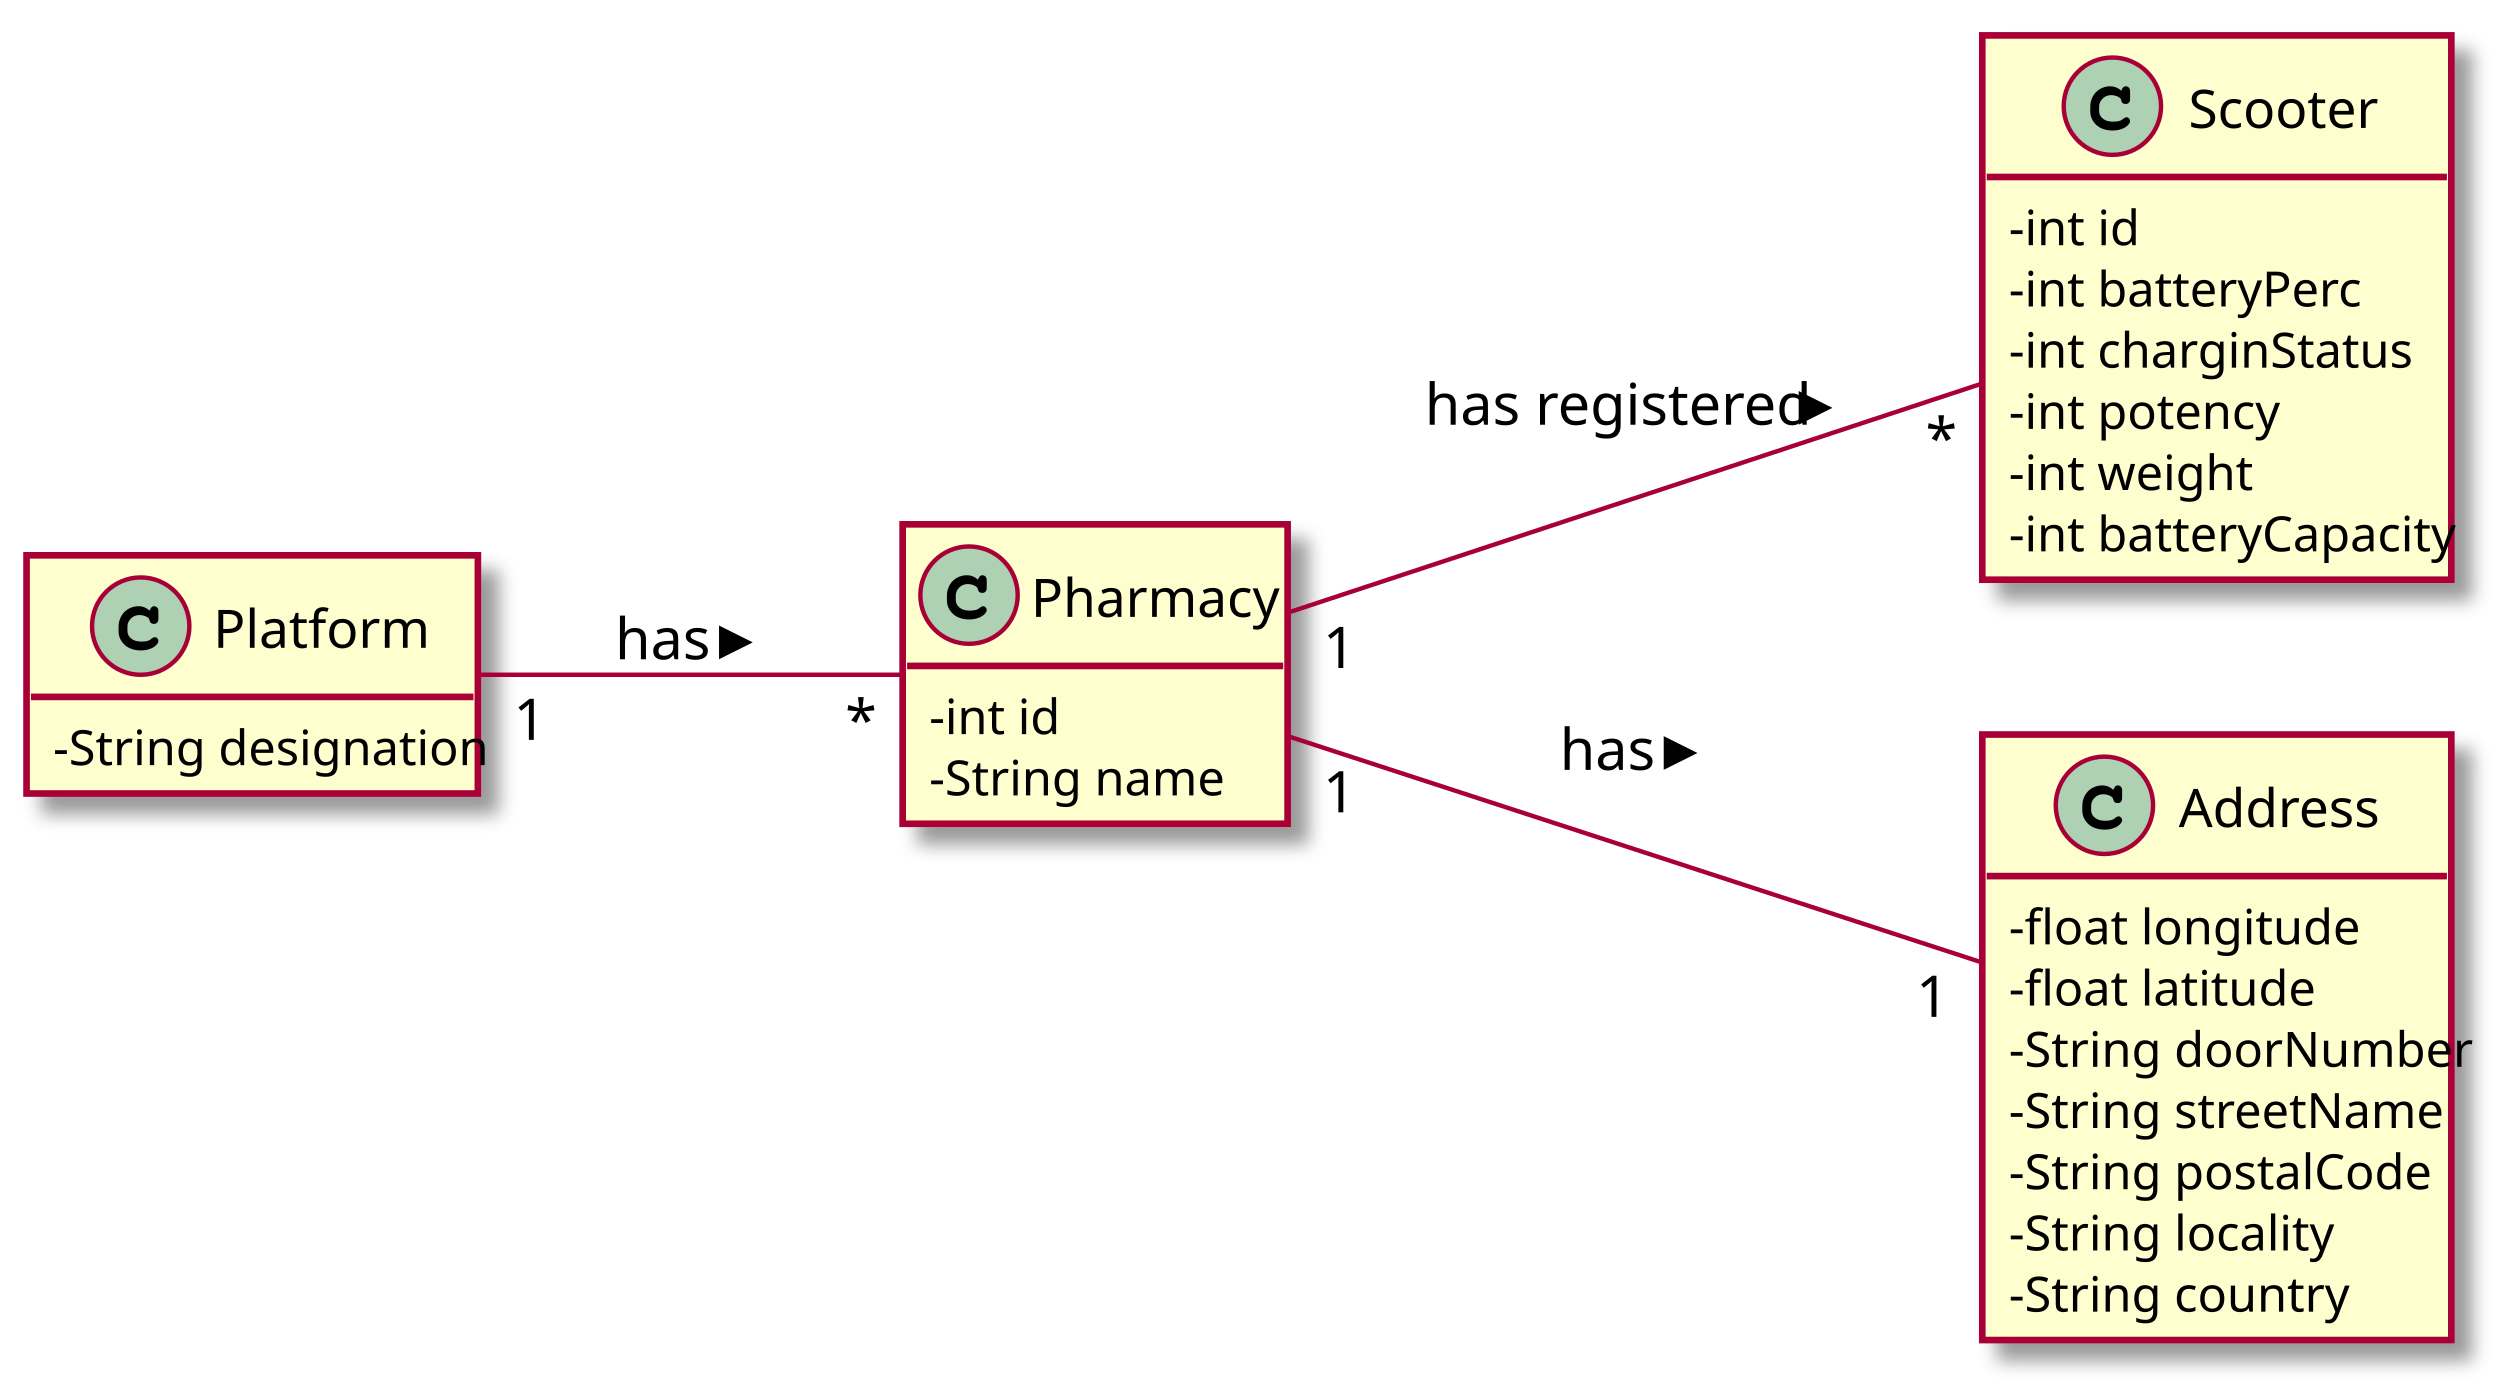
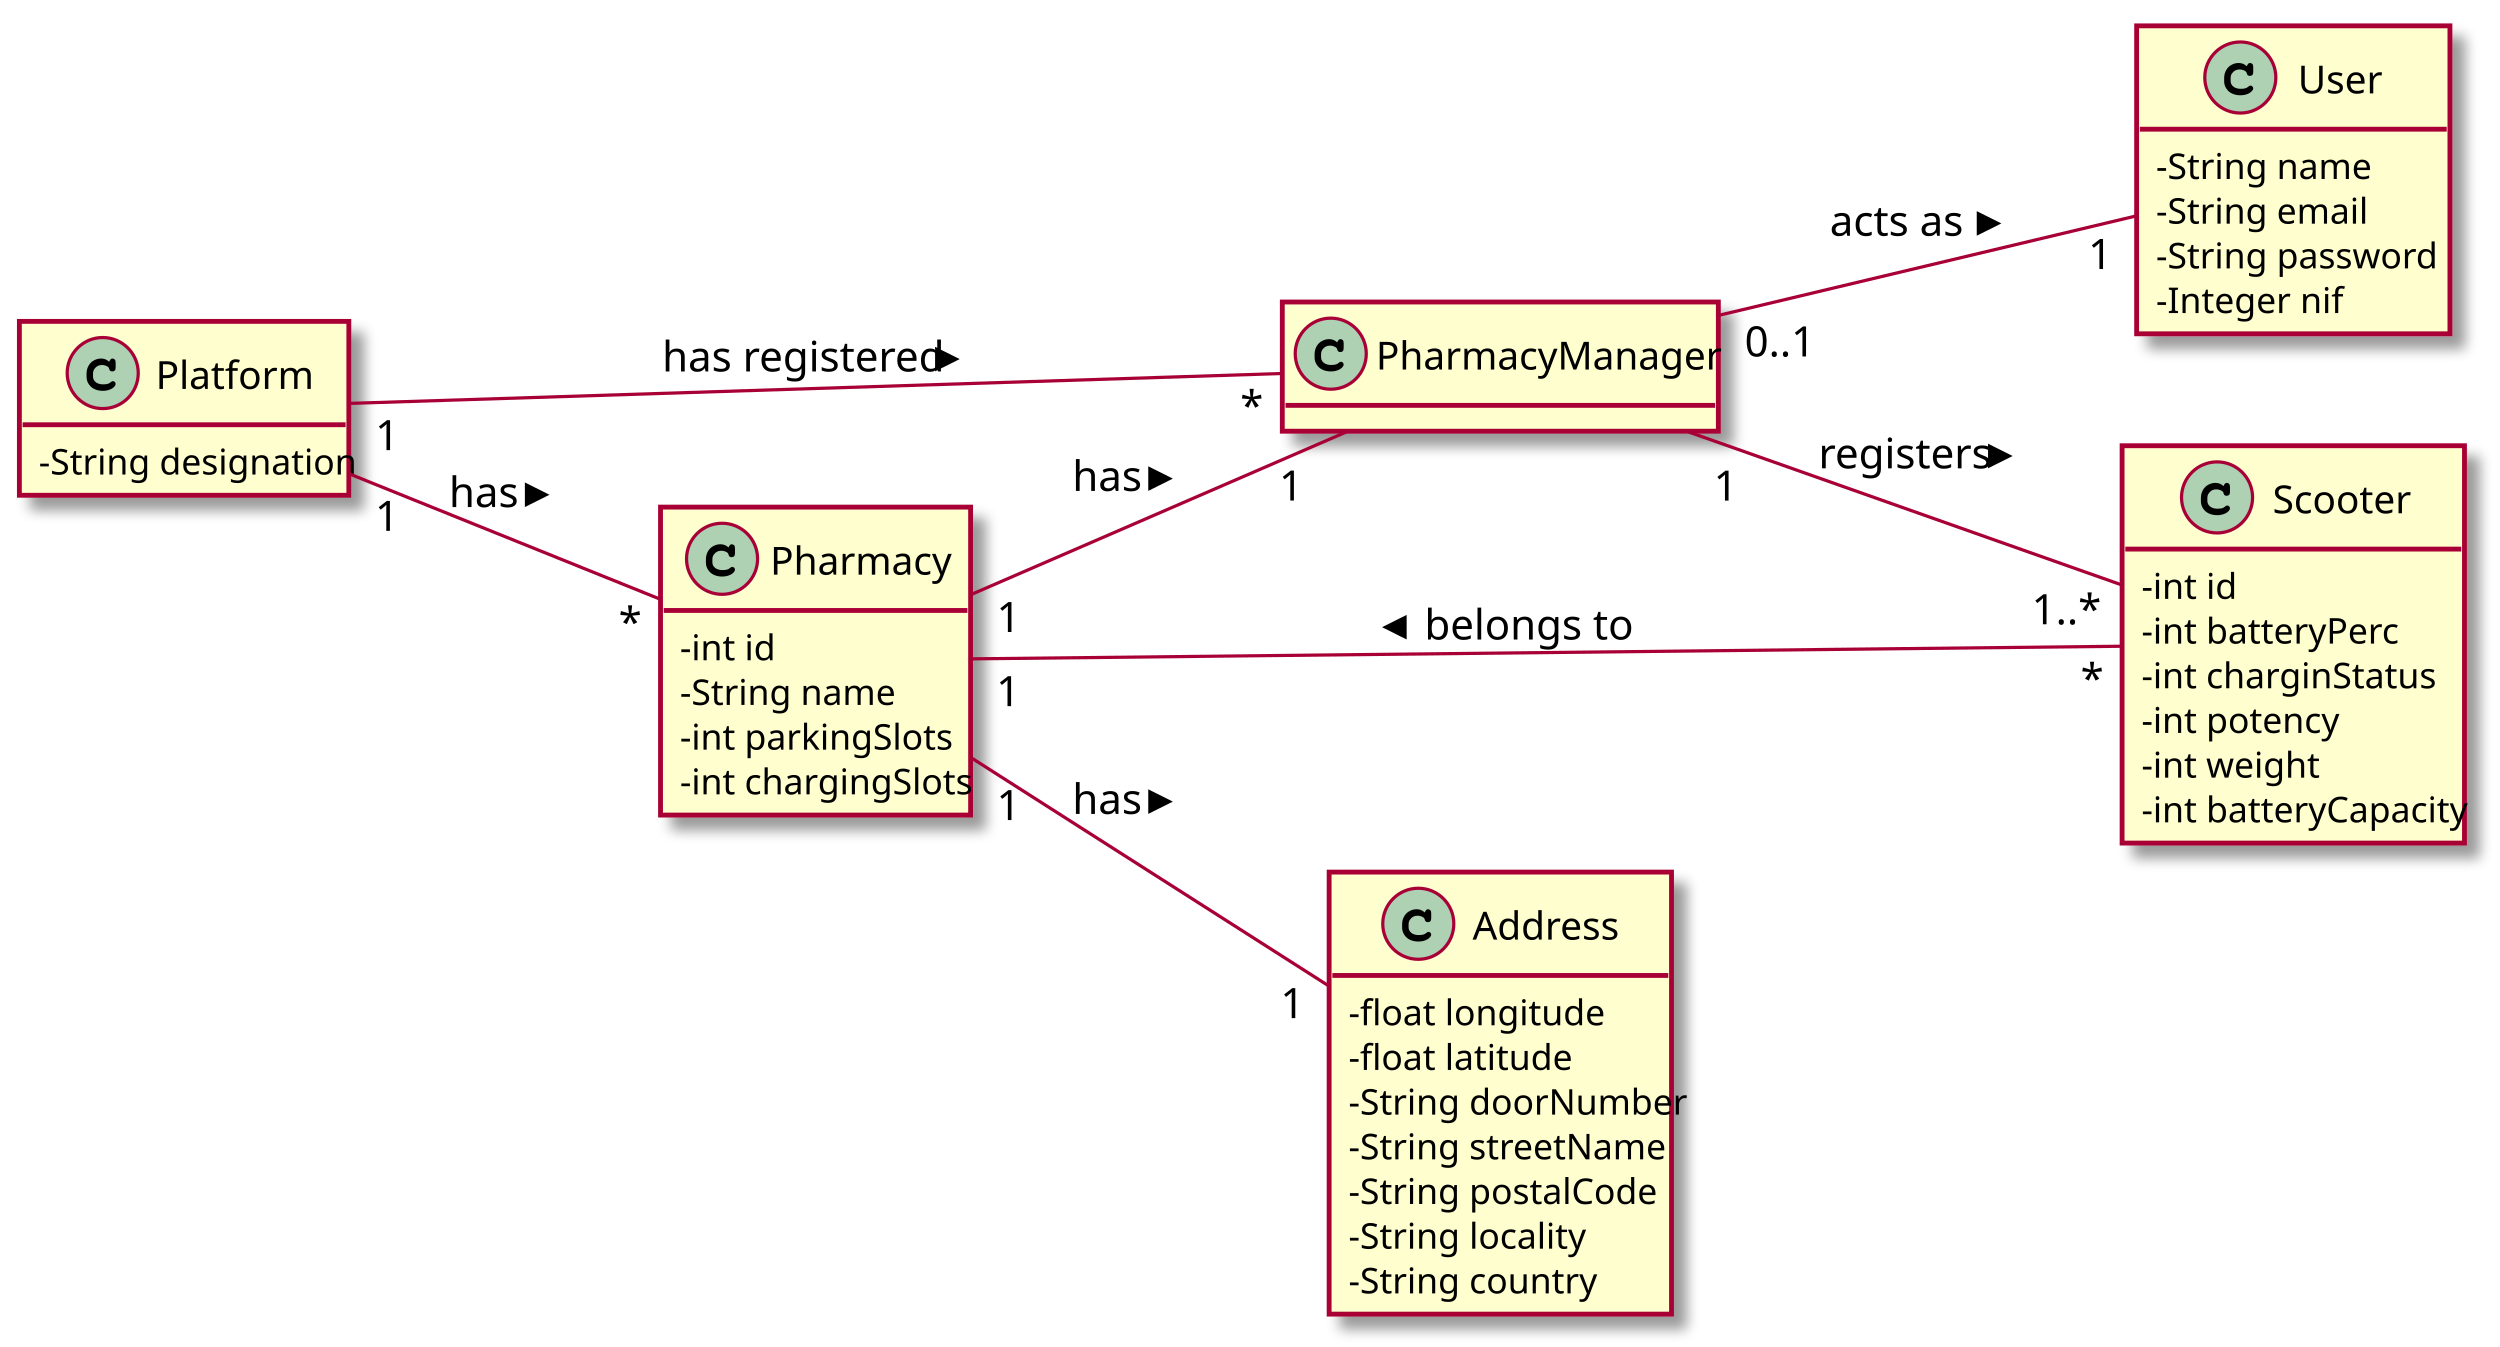
- <svg xmlns="http://www.w3.org/2000/svg" contentScriptType="application/ecmascript" contentStyleType="text/css" height="313px" preserveAspectRatio="none" style="width:565px;height:313px;" version="1.1" viewBox="0 0 565 313" width="565px" zoomAndPan="magnify">
+ <svg xmlns="http://www.w3.org/2000/svg" contentScriptType="application/ecmascript" contentStyleType="text/css" height="417px" preserveAspectRatio="none" style="width:774px;height:417px;" version="1.1" viewBox="0 0 774 417" width="774px" zoomAndPan="magnify">
  <defs>
-     <filter height="300%" id="f18cg0yuogyd05" width="300%" x="-1" y="-1">
+     <filter height="300%" id="fziz697nscbly" width="300%" x="-1" y="-1">
      <feGaussianBlur result="blurOut" stdDeviation="2.0" />
      <feColorMatrix in="blurOut" result="blurOut2" type="matrix" values="0 0 0 0 0 0 0 0 0 0 0 0 0 0 0 0 0 0 .4 0" />
      <feOffset dx="4.0" dy="4.0" in="blurOut2" result="blurOut3" />
      <feBlend in="SourceGraphic" in2="blurOut3" mode="normal" />
    </filter>
  </defs>
  <g>
-     <rect fill="#FEFECE" filter="url(#f18cg0yuogyd05)" height="53.836" id="Platform" style="stroke: #A80036; stroke-width: 1.5;" width="102" x="6" y="125.5" />
-     <ellipse cx="31.8" cy="141.5" fill="#ADD1B2" rx="11" ry="11" style="stroke: #A80036; stroke-width: 1.0;" />
-     <path d="M33.8,138 Q34.003,137.5 34.237,137.25 Q34.472,137 34.737,137 Q35.206,137 35.503,137.281 Q35.8,137.562 35.8,138.219 L35.8,139.781 Q35.8,140.438 35.519,140.719 Q35.237,141 34.8,141 Q34.409,141 34.159,140.828 Q33.909,140.656 33.8,140.203 Q33.753,139.891 33.581,139.719 Q33.269,139.391 32.706,139.203 Q32.144,139 31.581,139 Q30.878,139 30.284,139.281 Q29.706,139.562 29.253,140.188 Q28.8,140.812 28.8,141.672 L28.8,142.594 Q28.8,143.625 29.644,144.312 Q30.488,145 31.988,145 Q32.878,145 33.503,144.797 Q33.862,144.688 34.269,144.328 Q34.534,144.125 34.675,144.062 Q34.816,144 34.987,144 Q35.316,144 35.55,144.266 Q35.8,144.516 35.8,144.875 Q35.8,145.219 35.456,145.625 Q34.956,146.219 34.159,146.547 Q33.112,147 31.831,147 Q30.331,147 29.128,146.406 Q28.159,145.938 27.472,144.922 Q26.8,143.906 26.8,142.703 L26.8,141.609 Q26.8,140.359 27.394,139.266 Q28.003,138.172 29.05,137.594 Q30.113,137 31.3,137 Q32.019,137 32.644,137.25 Q33.269,137.5 33.8,138 Z " />
-     <text fill="#000000" font-family="sans-serif" font-size="12" lengthAdjust="spacingAndGlyphs" textLength="46" x="48.2" y="146.41">Platform</text>
-     <line style="stroke: #A80036; stroke-width: 1.5;" x1="7" x2="107" y1="157.5" y2="157.5" />
-     <text fill="#000000" font-family="sans-serif" font-size="11" lengthAdjust="spacingAndGlyphs" textLength="90" x="12" y="172.919">-String designation</text>
-     <rect fill="#FEFECE" filter="url(#f18cg0yuogyd05)" height="67.672" id="Pharmacy" style="stroke: #A80036; stroke-width: 1.5;" width="87" x="204" y="118.5" />
-     <ellipse cx="219" cy="134.5" fill="#ADD1B2" rx="11" ry="11" style="stroke: #A80036; stroke-width: 1.0;" />
-     <path d="M221,131 Q221.203,130.5 221.438,130.25 Q221.672,130 221.938,130 Q222.406,130 222.703,130.281 Q223,130.562 223,131.219 L223,132.781 Q223,133.438 222.719,133.719 Q222.438,134 222,134 Q221.609,134 221.359,133.828 Q221.109,133.656 221,133.203 Q220.953,132.891 220.781,132.719 Q220.469,132.391 219.906,132.203 Q219.344,132 218.781,132 Q218.078,132 217.484,132.281 Q216.906,132.562 216.453,133.188 Q216,133.812 216,134.672 L216,135.594 Q216,136.625 216.844,137.312 Q217.688,138 219.188,138 Q220.078,138 220.703,137.797 Q221.062,137.688 221.469,137.328 Q221.734,137.125 221.875,137.062 Q222.016,137 222.188,137 Q222.516,137 222.75,137.266 Q223,137.516 223,137.875 Q223,138.219 222.656,138.625 Q222.156,139.219 221.359,139.547 Q220.312,140 219.031,140 Q217.531,140 216.328,139.406 Q215.359,138.938 214.672,137.922 Q214,136.906 214,135.703 L214,134.609 Q214,133.359 214.594,132.266 Q215.203,131.172 216.25,130.594 Q217.312,130 218.5,130 Q219.219,130 219.844,130.25 Q220.469,130.5 221,131 Z " />
-     <text fill="#000000" font-family="sans-serif" font-size="12" lengthAdjust="spacingAndGlyphs" textLength="55" x="233" y="139.41">Pharmacy</text>
-     <line style="stroke: #A80036; stroke-width: 1.5;" x1="205" x2="290" y1="150.5" y2="150.5" />
-     <text fill="#000000" font-family="sans-serif" font-size="11" lengthAdjust="spacingAndGlyphs" textLength="26" x="210" y="165.919">-int id</text>
-     <text fill="#000000" font-family="sans-serif" font-size="11" lengthAdjust="spacingAndGlyphs" textLength="61" x="210" y="179.755">-String name</text>
-     <rect fill="#FEFECE" filter="url(#f18cg0yuogyd05)" height="123.016" id="Scooter" style="stroke: #A80036; stroke-width: 1.5;" width="106" x="448" y="8" />
-     <ellipse cx="477.4" cy="24" fill="#ADD1B2" rx="11" ry="11" style="stroke: #A80036; stroke-width: 1.0;" />
-     <path d="M479.4,20.5 Q479.603,20 479.837,19.75 Q480.072,19.5 480.337,19.5 Q480.806,19.5 481.103,19.781 Q481.4,20.062 481.4,20.719 L481.4,22.281 Q481.4,22.938 481.119,23.219 Q480.837,23.5 480.4,23.5 Q480.009,23.5 479.759,23.328 Q479.509,23.156 479.4,22.703 Q479.353,22.391 479.181,22.219 Q478.869,21.891 478.306,21.703 Q477.744,21.5 477.181,21.5 Q476.478,21.5 475.884,21.781 Q475.306,22.062 474.853,22.688 Q474.4,23.312 474.4,24.172 L474.4,25.094 Q474.4,26.125 475.244,26.812 Q476.087,27.5 477.587,27.5 Q478.478,27.5 479.103,27.297 Q479.462,27.188 479.869,26.828 Q480.134,26.625 480.275,26.562 Q480.416,26.5 480.587,26.5 Q480.916,26.5 481.15,26.766 Q481.4,27.016 481.4,27.375 Q481.4,27.719 481.056,28.125 Q480.556,28.719 479.759,29.047 Q478.712,29.5 477.431,29.5 Q475.931,29.5 474.728,28.906 Q473.759,28.438 473.072,27.422 Q472.4,26.406 472.4,25.203 L472.4,24.109 Q472.4,22.859 472.994,21.766 Q473.603,20.672 474.65,20.094 Q475.712,19.5 476.9,19.5 Q477.619,19.5 478.244,19.75 Q478.869,20 479.4,20.5 Z " />
-     <text fill="#000000" font-family="sans-serif" font-size="12" lengthAdjust="spacingAndGlyphs" textLength="42" x="494.6" y="28.91">Scooter</text>
-     <line style="stroke: #A80036; stroke-width: 1.5;" x1="449" x2="553" y1="40" y2="40" />
-     <text fill="#000000" font-family="sans-serif" font-size="11" lengthAdjust="spacingAndGlyphs" textLength="26" x="454" y="55.419">-int id</text>
-     <text fill="#000000" font-family="sans-serif" font-size="11" lengthAdjust="spacingAndGlyphs" textLength="74" x="454" y="69.255">-int batteryPerc</text>
-     <text fill="#000000" font-family="sans-serif" font-size="11" lengthAdjust="spacingAndGlyphs" textLength="85" x="454" y="83.091">-int charginStatus</text>
-     <text fill="#000000" font-family="sans-serif" font-size="11" lengthAdjust="spacingAndGlyphs" textLength="57" x="454" y="96.927">-int potency</text>
-     <text fill="#000000" font-family="sans-serif" font-size="11" lengthAdjust="spacingAndGlyphs" textLength="51" x="454" y="110.763">-int weight</text>
-     <text fill="#000000" font-family="sans-serif" font-size="11" lengthAdjust="spacingAndGlyphs" textLength="94" x="454" y="124.599">-int batteryCapacity</text>
-     <rect fill="#FEFECE" filter="url(#f18cg0yuogyd05)" height="136.852" id="Address" style="stroke: #A80036; stroke-width: 1.5;" width="106" x="448" y="166" />
-     <ellipse cx="475.6" cy="182" fill="#ADD1B2" rx="11" ry="11" style="stroke: #A80036; stroke-width: 1.0;" />
-     <path d="M477.6,178.5 Q477.803,178 478.038,177.75 Q478.272,177.5 478.538,177.5 Q479.006,177.5 479.303,177.781 Q479.6,178.062 479.6,178.719 L479.6,180.281 Q479.6,180.938 479.319,181.219 Q479.038,181.5 478.6,181.5 Q478.209,181.5 477.959,181.328 Q477.709,181.156 477.6,180.703 Q477.553,180.391 477.381,180.219 Q477.069,179.891 476.506,179.703 Q475.944,179.5 475.381,179.5 Q474.678,179.5 474.084,179.781 Q473.506,180.062 473.053,180.688 Q472.6,181.312 472.6,182.172 L472.6,183.094 Q472.6,184.125 473.444,184.812 Q474.288,185.5 475.788,185.5 Q476.678,185.5 477.303,185.297 Q477.663,185.188 478.069,184.828 Q478.334,184.625 478.475,184.562 Q478.616,184.5 478.788,184.5 Q479.116,184.5 479.35,184.766 Q479.6,185.016 479.6,185.375 Q479.6,185.719 479.256,186.125 Q478.756,186.719 477.959,187.047 Q476.913,187.5 475.631,187.5 Q474.131,187.5 472.928,186.906 Q471.959,186.438 471.272,185.422 Q470.6,184.406 470.6,183.203 L470.6,182.109 Q470.6,180.859 471.194,179.766 Q471.803,178.672 472.85,178.094 Q473.913,177.5 475.1,177.5 Q475.819,177.5 476.444,177.75 Q477.069,178 477.6,178.5 Z " />
-     <text fill="#000000" font-family="sans-serif" font-size="12" lengthAdjust="spacingAndGlyphs" textLength="46" x="492.4" y="186.91">Address</text>
-     <line style="stroke: #A80036; stroke-width: 1.5;" x1="449" x2="553" y1="198" y2="198" />
-     <text fill="#000000" font-family="sans-serif" font-size="11" lengthAdjust="spacingAndGlyphs" textLength="71" x="454" y="213.419">-float longitude</text>
-     <text fill="#000000" font-family="sans-serif" font-size="11" lengthAdjust="spacingAndGlyphs" textLength="62" x="454" y="227.255">-float latitude</text>
-     <text fill="#000000" font-family="sans-serif" font-size="11" lengthAdjust="spacingAndGlyphs" textLength="94" x="454" y="241.091">-String doorNumber</text>
-     <text fill="#000000" font-family="sans-serif" font-size="11" lengthAdjust="spacingAndGlyphs" textLength="90" x="454" y="254.927">-String streetName</text>
-     <text fill="#000000" font-family="sans-serif" font-size="11" lengthAdjust="spacingAndGlyphs" textLength="89" x="454" y="268.763">-String postalCode</text>
-     <text fill="#000000" font-family="sans-serif" font-size="11" lengthAdjust="spacingAndGlyphs" textLength="68" x="454" y="282.599">-String locality</text>
-     <text fill="#000000" font-family="sans-serif" font-size="11" lengthAdjust="spacingAndGlyphs" textLength="72" x="454" y="296.435">-String country</text>
-     <path d="M108.02,152.5 C137.905,152.5 175.463,152.5 203.923,152.5 " fill="none" id="Platform-Pharmacy" style="stroke: #A80036; stroke-width: 1.0;" />
-     <text fill="#000000" font-family="sans-serif" font-size="13" lengthAdjust="spacingAndGlyphs" textLength="21" x="139" y="148.995">has</text>
-     <polygon fill="#000000" points="163,142.176,169,145.176,163,148.176,163,142.176" style="stroke: #000000; stroke-width: 1.0;" />
-     <text fill="#000000" font-family="sans-serif" font-size="13" lengthAdjust="spacingAndGlyphs" textLength="7" x="116.028" y="167.208">1</text>
-     <text fill="#000000" font-family="sans-serif" font-size="13" lengthAdjust="spacingAndGlyphs" textLength="5" x="191.004" y="167.429">*</text>
-     <path d="M291.164,138.42 C334.468,124.129 401.568,101.985 447.968,86.672 " fill="none" id="Pharmacy-Scooter" style="stroke: #A80036; stroke-width: 1.0;" />
-     <text fill="#000000" font-family="sans-serif" font-size="13" lengthAdjust="spacingAndGlyphs" textLength="82" x="322" y="95.995">has registered</text>
-     <polygon fill="#000000" points="407,89.176,413,92.176,407,95.176,407,89.176" style="stroke: #000000; stroke-width: 1.0;" />
-     <text fill="#000000" font-family="sans-serif" font-size="13" lengthAdjust="spacingAndGlyphs" textLength="7" x="298.976" y="150.964">1</text>
-     <text fill="#000000" font-family="sans-serif" font-size="13" lengthAdjust="spacingAndGlyphs" textLength="5" x="435.159" y="103.731">*</text>
-     <path d="M291.164,166.41 C334.468,180.529 401.568,202.407 447.968,217.535 " fill="none" id="Pharmacy-Address" style="stroke: #A80036; stroke-width: 1.0;" />
-     <text fill="#000000" font-family="sans-serif" font-size="13" lengthAdjust="spacingAndGlyphs" textLength="21" x="352.5" y="173.995">has</text>
-     <polygon fill="#000000" points="376.5,167.176,382.5,170.176,376.5,173.176,376.5,167.176" style="stroke: #000000; stroke-width: 1.0;" />
-     <text fill="#000000" font-family="sans-serif" font-size="13" lengthAdjust="spacingAndGlyphs" textLength="7" x="298.976" y="183.59">1</text>
-     <text fill="#000000" font-family="sans-serif" font-size="13" lengthAdjust="spacingAndGlyphs" textLength="7" x="433.018" y="229.805">1</text>
+     <rect fill="#FEFECE" filter="url(#fziz697nscbly)" height="53.836" id="Platform" style="stroke: #A80036; stroke-width: 1.5;" width="102" x="6" y="99.5" />
+     <ellipse cx="31.8" cy="115.5" fill="#ADD1B2" rx="11" ry="11" style="stroke: #A80036; stroke-width: 1.0;" />
+     <path d="M33.8,112 Q34.003,111.5 34.237,111.25 Q34.472,111 34.737,111 Q35.206,111 35.503,111.281 Q35.8,111.562 35.8,112.219 L35.8,113.781 Q35.8,114.438 35.519,114.719 Q35.237,115 34.8,115 Q34.409,115 34.159,114.828 Q33.909,114.656 33.8,114.203 Q33.753,113.891 33.581,113.719 Q33.269,113.391 32.706,113.203 Q32.144,113 31.581,113 Q30.878,113 30.284,113.281 Q29.706,113.562 29.253,114.188 Q28.8,114.812 28.8,115.672 L28.8,116.594 Q28.8,117.625 29.644,118.312 Q30.488,119 31.988,119 Q32.878,119 33.503,118.797 Q33.862,118.688 34.269,118.328 Q34.534,118.125 34.675,118.062 Q34.816,118 34.987,118 Q35.316,118 35.55,118.266 Q35.8,118.516 35.8,118.875 Q35.8,119.219 35.456,119.625 Q34.956,120.219 34.159,120.547 Q33.112,121 31.831,121 Q30.331,121 29.128,120.406 Q28.159,119.938 27.472,118.922 Q26.8,117.906 26.8,116.703 L26.8,115.609 Q26.8,114.359 27.394,113.266 Q28.003,112.172 29.05,111.594 Q30.113,111 31.3,111 Q32.019,111 32.644,111.25 Q33.269,111.5 33.8,112 Z " />
+     <text fill="#000000" font-family="sans-serif" font-size="12" lengthAdjust="spacingAndGlyphs" textLength="46" x="48.2" y="120.41">Platform</text>
+     <line style="stroke: #A80036; stroke-width: 1.5;" x1="7" x2="107" y1="131.5" y2="131.5" />
+     <text fill="#000000" font-family="sans-serif" font-size="11" lengthAdjust="spacingAndGlyphs" textLength="90" x="12" y="146.919">-String designation</text>
+     <rect fill="#FEFECE" filter="url(#fziz697nscbly)" height="95.344" id="Pharmacy" style="stroke: #A80036; stroke-width: 1.5;" width="96" x="204.5" y="157" />
+     <ellipse cx="223.55" cy="173" fill="#ADD1B2" rx="11" ry="11" style="stroke: #A80036; stroke-width: 1.0;" />
+     <path d="M225.55,169.5 Q225.753,169 225.988,168.75 Q226.222,168.5 226.488,168.5 Q226.956,168.5 227.253,168.781 Q227.55,169.062 227.55,169.719 L227.55,171.281 Q227.55,171.938 227.269,172.219 Q226.988,172.5 226.55,172.5 Q226.159,172.5 225.909,172.328 Q225.659,172.156 225.55,171.703 Q225.503,171.391 225.331,171.219 Q225.019,170.891 224.456,170.703 Q223.894,170.5 223.331,170.5 Q222.628,170.5 222.034,170.781 Q221.456,171.062 221.003,171.688 Q220.55,172.312 220.55,173.172 L220.55,174.094 Q220.55,175.125 221.394,175.812 Q222.238,176.5 223.738,176.5 Q224.628,176.5 225.253,176.297 Q225.613,176.188 226.019,175.828 Q226.284,175.625 226.425,175.562 Q226.566,175.5 226.738,175.5 Q227.066,175.5 227.3,175.766 Q227.55,176.016 227.55,176.375 Q227.55,176.719 227.206,177.125 Q226.706,177.719 225.909,178.047 Q224.863,178.5 223.581,178.5 Q222.081,178.5 220.878,177.906 Q219.909,177.438 219.222,176.422 Q218.55,175.406 218.55,174.203 L218.55,173.109 Q218.55,171.859 219.144,170.766 Q219.753,169.672 220.8,169.094 Q221.863,168.5 223.05,168.5 Q223.769,168.5 224.394,168.75 Q225.019,169 225.55,169.5 Z " />
+     <text fill="#000000" font-family="sans-serif" font-size="12" lengthAdjust="spacingAndGlyphs" textLength="55" x="238.45" y="177.91">Pharmacy</text>
+     <line style="stroke: #A80036; stroke-width: 1.5;" x1="205.5" x2="299.5" y1="189" y2="189" />
+     <text fill="#000000" font-family="sans-serif" font-size="11" lengthAdjust="spacingAndGlyphs" textLength="26" x="210.5" y="204.419">-int id</text>
+     <text fill="#000000" font-family="sans-serif" font-size="11" lengthAdjust="spacingAndGlyphs" textLength="61" x="210.5" y="218.255">-String name</text>
+     <text fill="#000000" font-family="sans-serif" font-size="11" lengthAdjust="spacingAndGlyphs" textLength="77" x="210.5" y="232.091">-int parkingSlots</text>
+     <text fill="#000000" font-family="sans-serif" font-size="11" lengthAdjust="spacingAndGlyphs" textLength="84" x="210.5" y="245.927">-int chargingSlots</text>
+     <rect fill="#FEFECE" filter="url(#fziz697nscbly)" height="95.344" id="User" style="stroke: #A80036; stroke-width: 1.5;" width="97" x="661.5" y="8" />
+     <ellipse cx="693.6" cy="24" fill="#ADD1B2" rx="11" ry="11" style="stroke: #A80036; stroke-width: 1.0;" />
+     <path d="M695.6,20.5 Q695.803,20 696.038,19.75 Q696.272,19.5 696.538,19.5 Q697.006,19.5 697.303,19.781 Q697.6,20.062 697.6,20.719 L697.6,22.281 Q697.6,22.938 697.319,23.219 Q697.038,23.5 696.6,23.5 Q696.209,23.5 695.959,23.328 Q695.709,23.156 695.6,22.703 Q695.553,22.391 695.381,22.219 Q695.069,21.891 694.506,21.703 Q693.944,21.5 693.381,21.5 Q692.678,21.5 692.084,21.781 Q691.506,22.062 691.053,22.688 Q690.6,23.312 690.6,24.172 L690.6,25.094 Q690.6,26.125 691.444,26.812 Q692.288,27.5 693.788,27.5 Q694.678,27.5 695.303,27.297 Q695.663,27.188 696.069,26.828 Q696.334,26.625 696.475,26.562 Q696.616,26.5 696.788,26.5 Q697.116,26.5 697.35,26.766 Q697.6,27.016 697.6,27.375 Q697.6,27.719 697.256,28.125 Q696.756,28.719 695.959,29.047 Q694.913,29.5 693.631,29.5 Q692.131,29.5 690.928,28.906 Q689.959,28.438 689.272,27.422 Q688.6,26.406 688.6,25.203 L688.6,24.109 Q688.6,22.859 689.194,21.766 Q689.803,20.672 690.85,20.094 Q691.913,19.5 693.1,19.5 Q693.819,19.5 694.444,19.75 Q695.069,20 695.6,20.5 Z " />
+     <text fill="#000000" font-family="sans-serif" font-size="12" lengthAdjust="spacingAndGlyphs" textLength="27" x="711.4" y="28.91">User</text>
+     <line style="stroke: #A80036; stroke-width: 1.5;" x1="662.5" x2="757.5" y1="40" y2="40" />
+     <text fill="#000000" font-family="sans-serif" font-size="11" lengthAdjust="spacingAndGlyphs" textLength="61" x="667.5" y="55.419">-String name</text>
+     <text fill="#000000" font-family="sans-serif" font-size="11" lengthAdjust="spacingAndGlyphs" textLength="59" x="667.5" y="69.255">-String email</text>
+     <text fill="#000000" font-family="sans-serif" font-size="11" lengthAdjust="spacingAndGlyphs" textLength="85" x="667.5" y="83.091">-String password</text>
+     <text fill="#000000" font-family="sans-serif" font-size="11" lengthAdjust="spacingAndGlyphs" textLength="52" x="667.5" y="96.927">-Integer nif</text>
+     <rect fill="#FEFECE" filter="url(#fziz697nscbly)" height="40" id="PharmacyManager" style="stroke: #A80036; stroke-width: 1.5;" width="135" x="397" y="93.5" />
+     <ellipse cx="412" cy="109.5" fill="#ADD1B2" rx="11" ry="11" style="stroke: #A80036; stroke-width: 1.0;" />
+     <path d="M414,106 Q414.203,105.5 414.438,105.25 Q414.672,105 414.938,105 Q415.406,105 415.703,105.281 Q416,105.562 416,106.219 L416,107.781 Q416,108.438 415.719,108.719 Q415.438,109 415,109 Q414.609,109 414.359,108.828 Q414.109,108.656 414,108.203 Q413.953,107.891 413.781,107.719 Q413.469,107.391 412.906,107.203 Q412.344,107 411.781,107 Q411.078,107 410.484,107.281 Q409.906,107.562 409.453,108.188 Q409,108.812 409,109.672 L409,110.594 Q409,111.625 409.844,112.312 Q410.688,113 412.188,113 Q413.078,113 413.703,112.797 Q414.062,112.688 414.469,112.328 Q414.734,112.125 414.875,112.062 Q415.016,112 415.188,112 Q415.516,112 415.75,112.266 Q416,112.516 416,112.875 Q416,113.219 415.656,113.625 Q415.156,114.219 414.359,114.547 Q413.312,115 412.031,115 Q410.531,115 409.328,114.406 Q408.359,113.938 407.672,112.922 Q407,111.906 407,110.703 L407,109.609 Q407,108.359 407.594,107.266 Q408.203,106.172 409.25,105.594 Q410.312,105 411.5,105 Q412.219,105 412.844,105.25 Q413.469,105.5 414,106 Z " />
+     <text fill="#000000" font-family="sans-serif" font-size="12" lengthAdjust="spacingAndGlyphs" textLength="103" x="426" y="114.41">PharmacyManager</text>
+     <line style="stroke: #A80036; stroke-width: 1.5;" x1="398" x2="531" y1="125.5" y2="125.5" />
+     <rect fill="#FEFECE" filter="url(#fziz697nscbly)" height="123.016" id="Scooter" style="stroke: #A80036; stroke-width: 1.5;" width="106" x="657" y="138" />
+     <ellipse cx="686.4" cy="154" fill="#ADD1B2" rx="11" ry="11" style="stroke: #A80036; stroke-width: 1.0;" />
+     <path d="M688.4,150.5 Q688.603,150 688.837,149.75 Q689.072,149.5 689.337,149.5 Q689.806,149.5 690.103,149.781 Q690.4,150.062 690.4,150.719 L690.4,152.281 Q690.4,152.938 690.119,153.219 Q689.837,153.5 689.4,153.5 Q689.009,153.5 688.759,153.328 Q688.509,153.156 688.4,152.703 Q688.353,152.391 688.181,152.219 Q687.869,151.891 687.306,151.703 Q686.744,151.5 686.181,151.5 Q685.478,151.5 684.884,151.781 Q684.306,152.062 683.853,152.688 Q683.4,153.312 683.4,154.172 L683.4,155.094 Q683.4,156.125 684.244,156.812 Q685.087,157.5 686.587,157.5 Q687.478,157.5 688.103,157.297 Q688.462,157.188 688.869,156.828 Q689.134,156.625 689.275,156.562 Q689.416,156.5 689.587,156.5 Q689.916,156.5 690.15,156.766 Q690.4,157.016 690.4,157.375 Q690.4,157.719 690.056,158.125 Q689.556,158.719 688.759,159.047 Q687.712,159.5 686.431,159.5 Q684.931,159.5 683.728,158.906 Q682.759,158.438 682.072,157.422 Q681.4,156.406 681.4,155.203 L681.4,154.109 Q681.4,152.859 681.994,151.766 Q682.603,150.672 683.65,150.094 Q684.712,149.5 685.9,149.5 Q686.619,149.5 687.244,149.75 Q687.869,150 688.4,150.5 Z " />
+     <text fill="#000000" font-family="sans-serif" font-size="12" lengthAdjust="spacingAndGlyphs" textLength="42" x="703.6" y="158.91">Scooter</text>
+     <line style="stroke: #A80036; stroke-width: 1.5;" x1="658" x2="762" y1="170" y2="170" />
+     <text fill="#000000" font-family="sans-serif" font-size="11" lengthAdjust="spacingAndGlyphs" textLength="26" x="663" y="185.419">-int id</text>
+     <text fill="#000000" font-family="sans-serif" font-size="11" lengthAdjust="spacingAndGlyphs" textLength="74" x="663" y="199.255">-int batteryPerc</text>
+     <text fill="#000000" font-family="sans-serif" font-size="11" lengthAdjust="spacingAndGlyphs" textLength="85" x="663" y="213.091">-int charginStatus</text>
+     <text fill="#000000" font-family="sans-serif" font-size="11" lengthAdjust="spacingAndGlyphs" textLength="57" x="663" y="226.927">-int potency</text>
+     <text fill="#000000" font-family="sans-serif" font-size="11" lengthAdjust="spacingAndGlyphs" textLength="51" x="663" y="240.763">-int weight</text>
+     <text fill="#000000" font-family="sans-serif" font-size="11" lengthAdjust="spacingAndGlyphs" textLength="94" x="663" y="254.599">-int batteryCapacity</text>
+     <rect fill="#FEFECE" filter="url(#fziz697nscbly)" height="136.852" id="Address" style="stroke: #A80036; stroke-width: 1.5;" width="106" x="411.5" y="270" />
+     <ellipse cx="439.1" cy="286" fill="#ADD1B2" rx="11" ry="11" style="stroke: #A80036; stroke-width: 1.0;" />
+     <path d="M441.1,282.5 Q441.303,282 441.538,281.75 Q441.772,281.5 442.038,281.5 Q442.506,281.5 442.803,281.781 Q443.1,282.062 443.1,282.719 L443.1,284.281 Q443.1,284.938 442.819,285.219 Q442.538,285.5 442.1,285.5 Q441.709,285.5 441.459,285.328 Q441.209,285.156 441.1,284.703 Q441.053,284.391 440.881,284.219 Q440.569,283.891 440.006,283.703 Q439.444,283.5 438.881,283.5 Q438.178,283.5 437.584,283.781 Q437.006,284.062 436.553,284.688 Q436.1,285.312 436.1,286.172 L436.1,287.094 Q436.1,288.125 436.944,288.812 Q437.788,289.5 439.288,289.5 Q440.178,289.5 440.803,289.297 Q441.163,289.188 441.569,288.828 Q441.834,288.625 441.975,288.562 Q442.116,288.5 442.288,288.5 Q442.616,288.5 442.85,288.766 Q443.1,289.016 443.1,289.375 Q443.1,289.719 442.756,290.125 Q442.256,290.719 441.459,291.047 Q440.413,291.5 439.131,291.5 Q437.631,291.5 436.428,290.906 Q435.459,290.438 434.772,289.422 Q434.1,288.406 434.1,287.203 L434.1,286.109 Q434.1,284.859 434.694,283.766 Q435.303,282.672 436.35,282.094 Q437.413,281.5 438.6,281.5 Q439.319,281.5 439.944,281.75 Q440.569,282 441.1,282.5 Z " />
+     <text fill="#000000" font-family="sans-serif" font-size="12" lengthAdjust="spacingAndGlyphs" textLength="46" x="455.9" y="290.91">Address</text>
+     <line style="stroke: #A80036; stroke-width: 1.5;" x1="412.5" x2="516.5" y1="302" y2="302" />
+     <text fill="#000000" font-family="sans-serif" font-size="11" lengthAdjust="spacingAndGlyphs" textLength="71" x="417.5" y="317.419">-float longitude</text>
+     <text fill="#000000" font-family="sans-serif" font-size="11" lengthAdjust="spacingAndGlyphs" textLength="62" x="417.5" y="331.255">-float latitude</text>
+     <text fill="#000000" font-family="sans-serif" font-size="11" lengthAdjust="spacingAndGlyphs" textLength="94" x="417.5" y="345.091">-String doorNumber</text>
+     <text fill="#000000" font-family="sans-serif" font-size="11" lengthAdjust="spacingAndGlyphs" textLength="90" x="417.5" y="358.927">-String streetName</text>
+     <text fill="#000000" font-family="sans-serif" font-size="11" lengthAdjust="spacingAndGlyphs" textLength="89" x="417.5" y="372.763">-String postalCode</text>
+     <text fill="#000000" font-family="sans-serif" font-size="11" lengthAdjust="spacingAndGlyphs" textLength="68" x="417.5" y="386.599">-String locality</text>
+     <text fill="#000000" font-family="sans-serif" font-size="11" lengthAdjust="spacingAndGlyphs" textLength="72" x="417.5" y="400.435">-String country</text>
+     <path d="M108.083,146.688 C137.757,158.65 175.134,173.717 204.29,185.47 " fill="none" id="Platform-Pharmacy" style="stroke: #A80036; stroke-width: 1.0;" />
+     <text fill="#000000" font-family="sans-serif" font-size="13" lengthAdjust="spacingAndGlyphs" textLength="21" x="139" y="156.995">has</text>
+     <polygon fill="#000000" points="163,150.176,169,153.176,163,156.176,163,150.176" style="stroke: #000000; stroke-width: 1.0;" />
+     <text fill="#000000" font-family="sans-serif" font-size="13" lengthAdjust="spacingAndGlyphs" textLength="7" x="116.1" y="164.361">1</text>
+     <text fill="#000000" font-family="sans-serif" font-size="13" lengthAdjust="spacingAndGlyphs" textLength="5" x="191.525" y="197.277">*</text>
+     <path d="M108.129,124.893 C180.81,122.563 315.599,118.242 396.662,115.643 " fill="none" id="Platform-PharmacyManager" style="stroke: #A80036; stroke-width: 1.0;" />
+     <text fill="#000000" font-family="sans-serif" font-size="13" lengthAdjust="spacingAndGlyphs" textLength="82" x="205" y="114.995">has registered</text>
+     <polygon fill="#000000" points="290,108.176,296,111.176,290,114.176,290,108.176" style="stroke: #000000; stroke-width: 1.0;" />
+     <text fill="#000000" font-family="sans-serif" font-size="13" lengthAdjust="spacingAndGlyphs" textLength="7" x="116.153" y="139.365">1</text>
+     <text fill="#000000" font-family="sans-serif" font-size="13" lengthAdjust="spacingAndGlyphs" textLength="5" x="383.969" y="130.267">*</text>
+     <path d="M532.037,97.651 C573.014,87.891 624.576,75.609 661.455,66.825 " fill="none" id="PharmacyManager-User" style="stroke: #A80036; stroke-width: 1.0;" />
+     <text fill="#000000" font-family="sans-serif" font-size="13" lengthAdjust="spacingAndGlyphs" textLength="43" x="566.5" y="72.995">acts as</text>
+     <polygon fill="#000000" points="612.5,66.176,618.5,69.176,612.5,72.176,612.5,66.176" style="stroke: #000000; stroke-width: 1.0;" />
+     <text fill="#000000" font-family="sans-serif" font-size="13" lengthAdjust="spacingAndGlyphs" textLength="22" x="540.136" y="110.355">0..1</text>
+     <text fill="#000000" font-family="sans-serif" font-size="13" lengthAdjust="spacingAndGlyphs" textLength="7" x="646.486" y="83.28">1</text>
+     <path d="M522.283,133.555 C562.896,147.899 617.15,167.06 656.706,181.031 " fill="none" id="PharmacyManager-Scooter" style="stroke: #A80036; stroke-width: 1.0;" />
+     <text fill="#000000" font-family="sans-serif" font-size="13" lengthAdjust="spacingAndGlyphs" textLength="50" x="563" y="144.995">registers</text>
+     <polygon fill="#000000" points="616,138.176,622,141.176,616,144.176,616,138.176" style="stroke: #000000; stroke-width: 1.0;" />
+     <text fill="#000000" font-family="sans-serif" font-size="13" lengthAdjust="spacingAndGlyphs" textLength="7" x="530.55" y="154.99">1</text>
+     <text fill="#000000" font-family="sans-serif" font-size="13" lengthAdjust="spacingAndGlyphs" textLength="20" x="628.992" y="193.271">1..*</text>
+     <path d="M300.628,184.078 C335.455,168.986 382.636,148.541 417.252,133.541 " fill="none" id="Pharmacy-PharmacyManager" style="stroke: #A80036; stroke-width: 1.0;" />
+     <text fill="#000000" font-family="sans-serif" font-size="13" lengthAdjust="spacingAndGlyphs" textLength="21" x="332" y="151.995">has</text>
+     <polygon fill="#000000" points="356,145.176,362,148.176,356,151.176,356,145.176" style="stroke: #000000; stroke-width: 1.0;" />
+     <text fill="#000000" font-family="sans-serif" font-size="13" lengthAdjust="spacingAndGlyphs" textLength="7" x="308.534" y="195.672">1</text>
+     <text fill="#000000" font-family="sans-serif" font-size="13" lengthAdjust="spacingAndGlyphs" textLength="7" x="395.979" y="154.972">1</text>
+     <path d="M656.655,200.075 C567.184,201.057 386.224,203.043 300.531,203.984 " fill="none" id="Scooter-Pharmacy" style="stroke: #A80036; stroke-width: 1.0;" />
+     <polygon fill="#000000" points="435,191.176,429,194.176,435,197.176,435,191.176" style="stroke: #000000; stroke-width: 1.0;" />
+     <text fill="#000000" font-family="sans-serif" font-size="13" lengthAdjust="spacingAndGlyphs" textLength="60" x="441" y="197.995">belongs to</text>
+     <text fill="#000000" font-family="sans-serif" font-size="13" lengthAdjust="spacingAndGlyphs" textLength="5" x="644.151" y="214.745">*</text>
+     <text fill="#000000" font-family="sans-serif" font-size="13" lengthAdjust="spacingAndGlyphs" textLength="7" x="308.422" y="218.626">1</text>
+     <path d="M300.628,234.572 C333.52,255.561 377.431,283.58 411.371,305.237 " fill="none" id="Pharmacy-Address" style="stroke: #A80036; stroke-width: 1.0;" />
+     <text fill="#000000" font-family="sans-serif" font-size="13" lengthAdjust="spacingAndGlyphs" textLength="21" x="332" y="251.995">has</text>
+     <polygon fill="#000000" points="356,245.176,362,248.176,356,251.176,356,245.176" style="stroke: #000000; stroke-width: 1.0;" />
+     <text fill="#000000" font-family="sans-serif" font-size="13" lengthAdjust="spacingAndGlyphs" textLength="7" x="308.534" y="253.898">1</text>
+     <text fill="#000000" font-family="sans-serif" font-size="13" lengthAdjust="spacingAndGlyphs" textLength="7" x="396.408" y="315.215">1</text>
  </g>
</svg>
